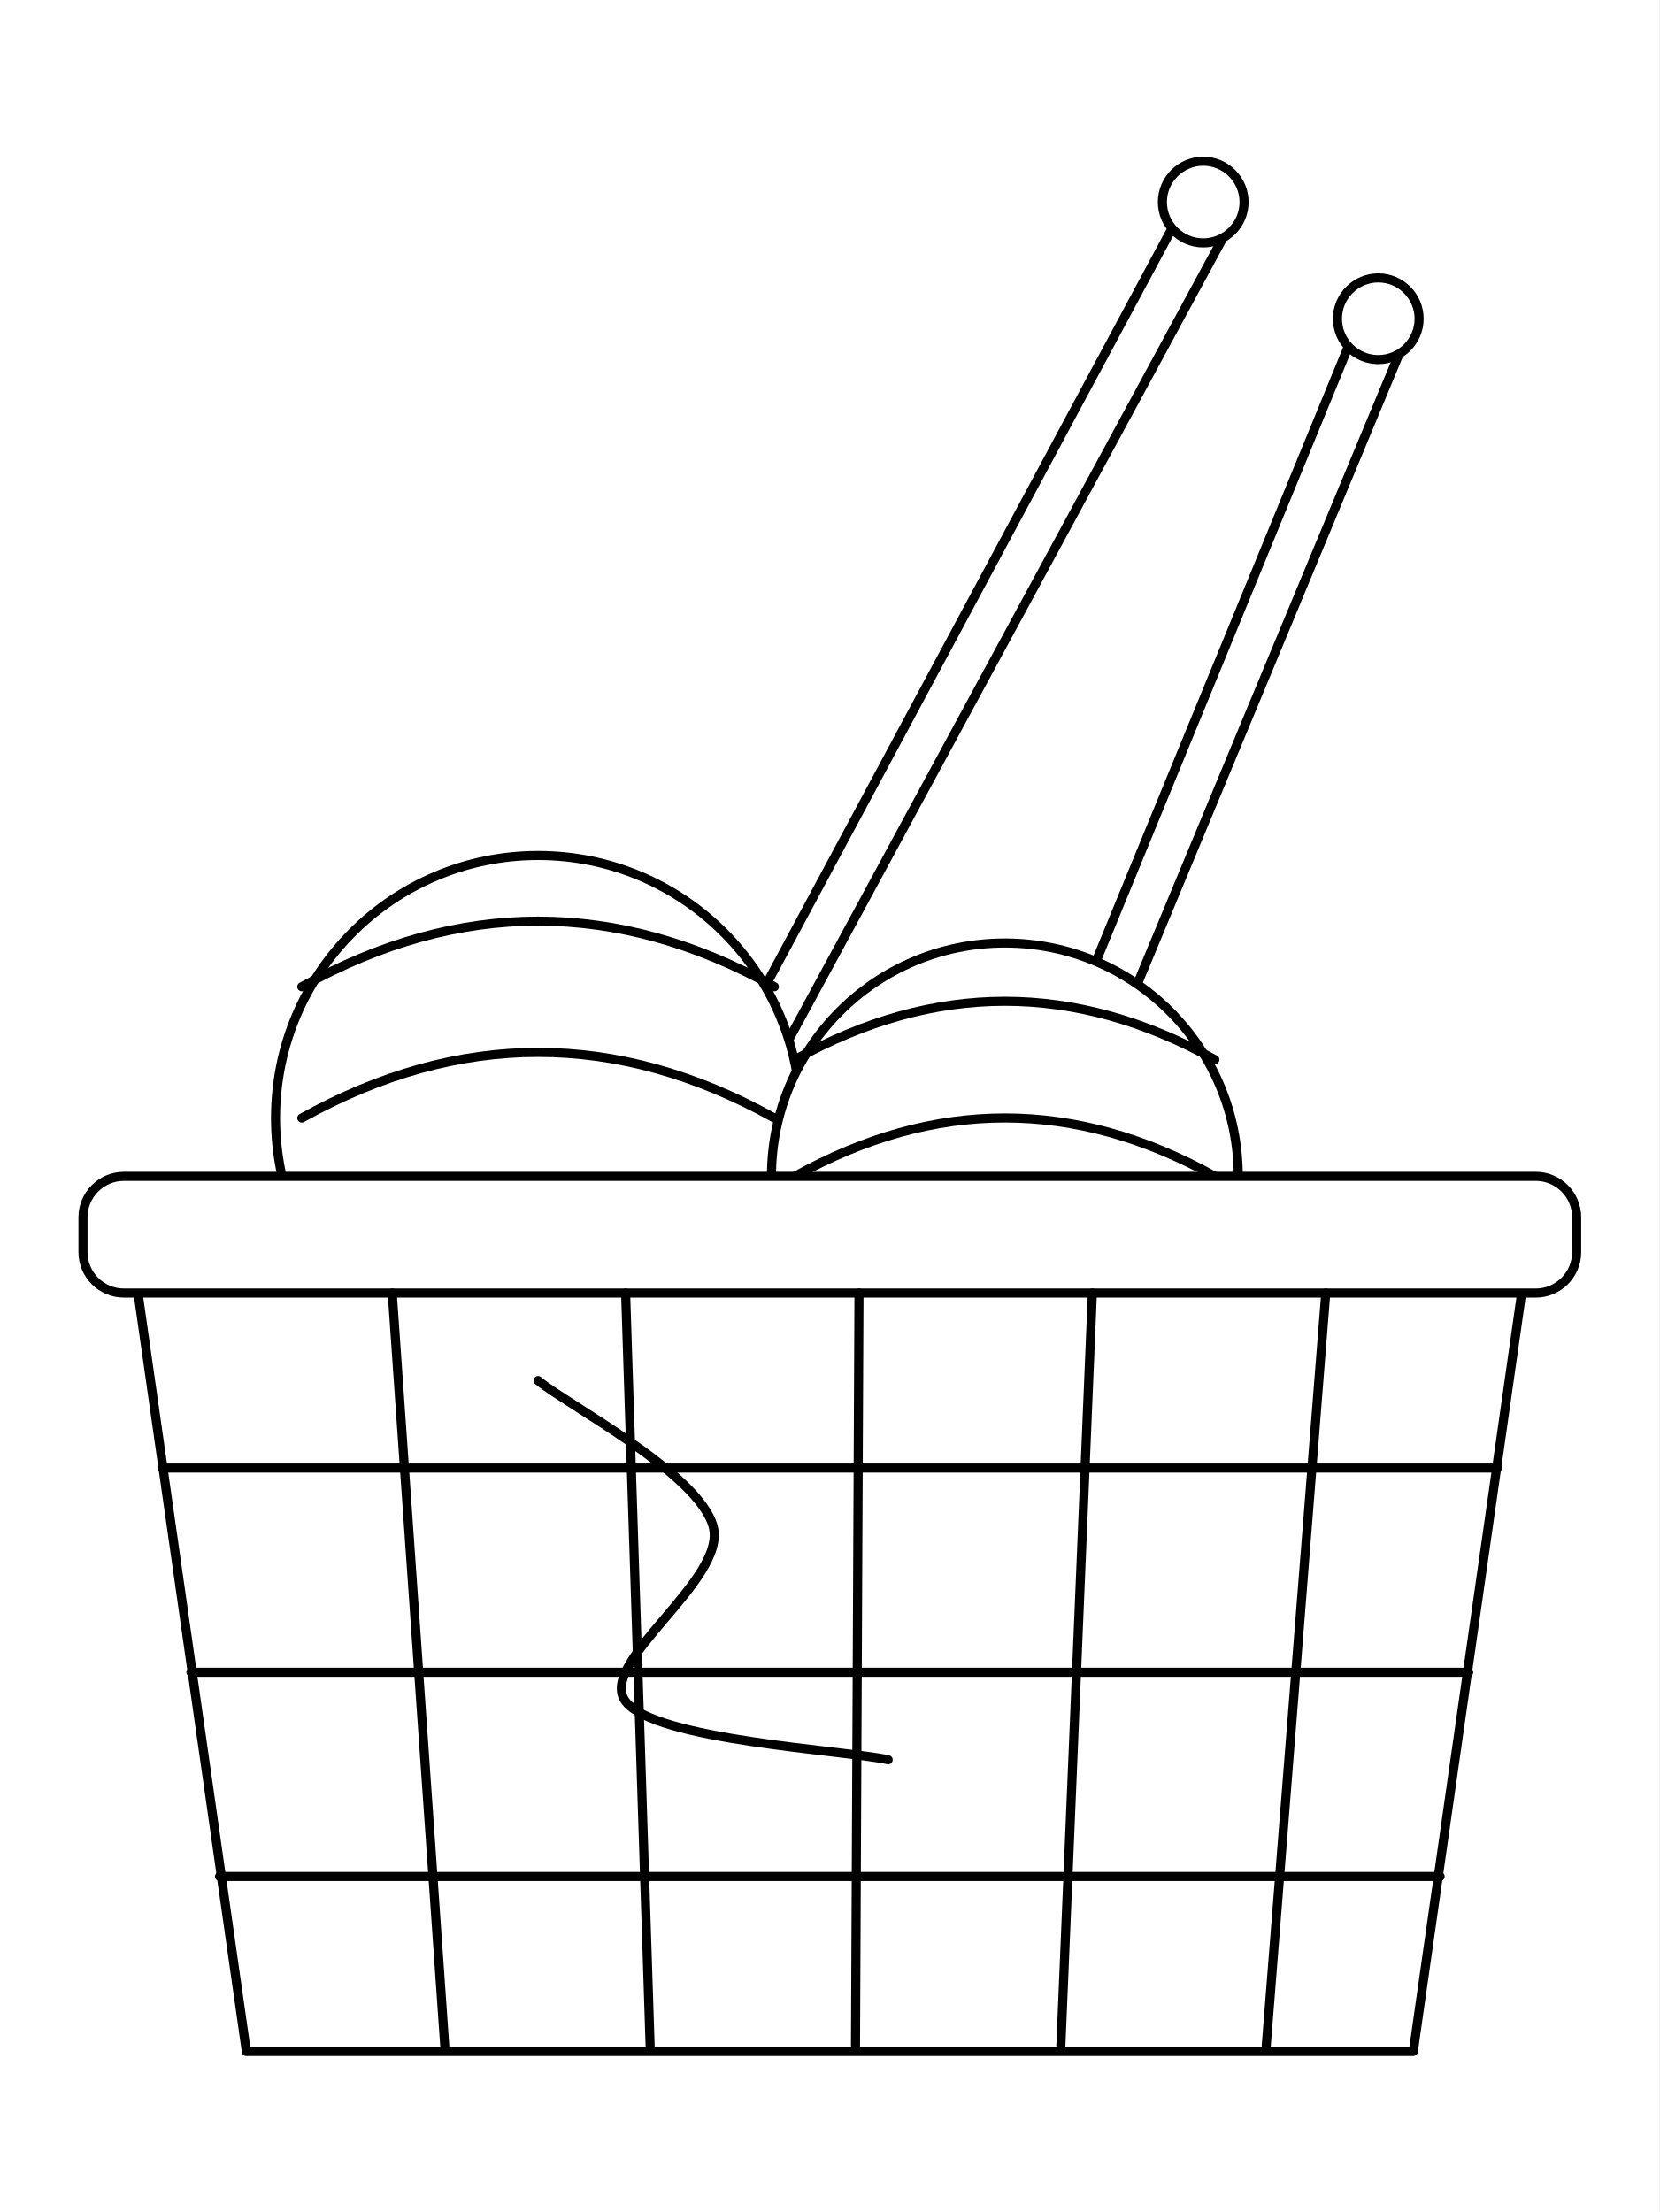
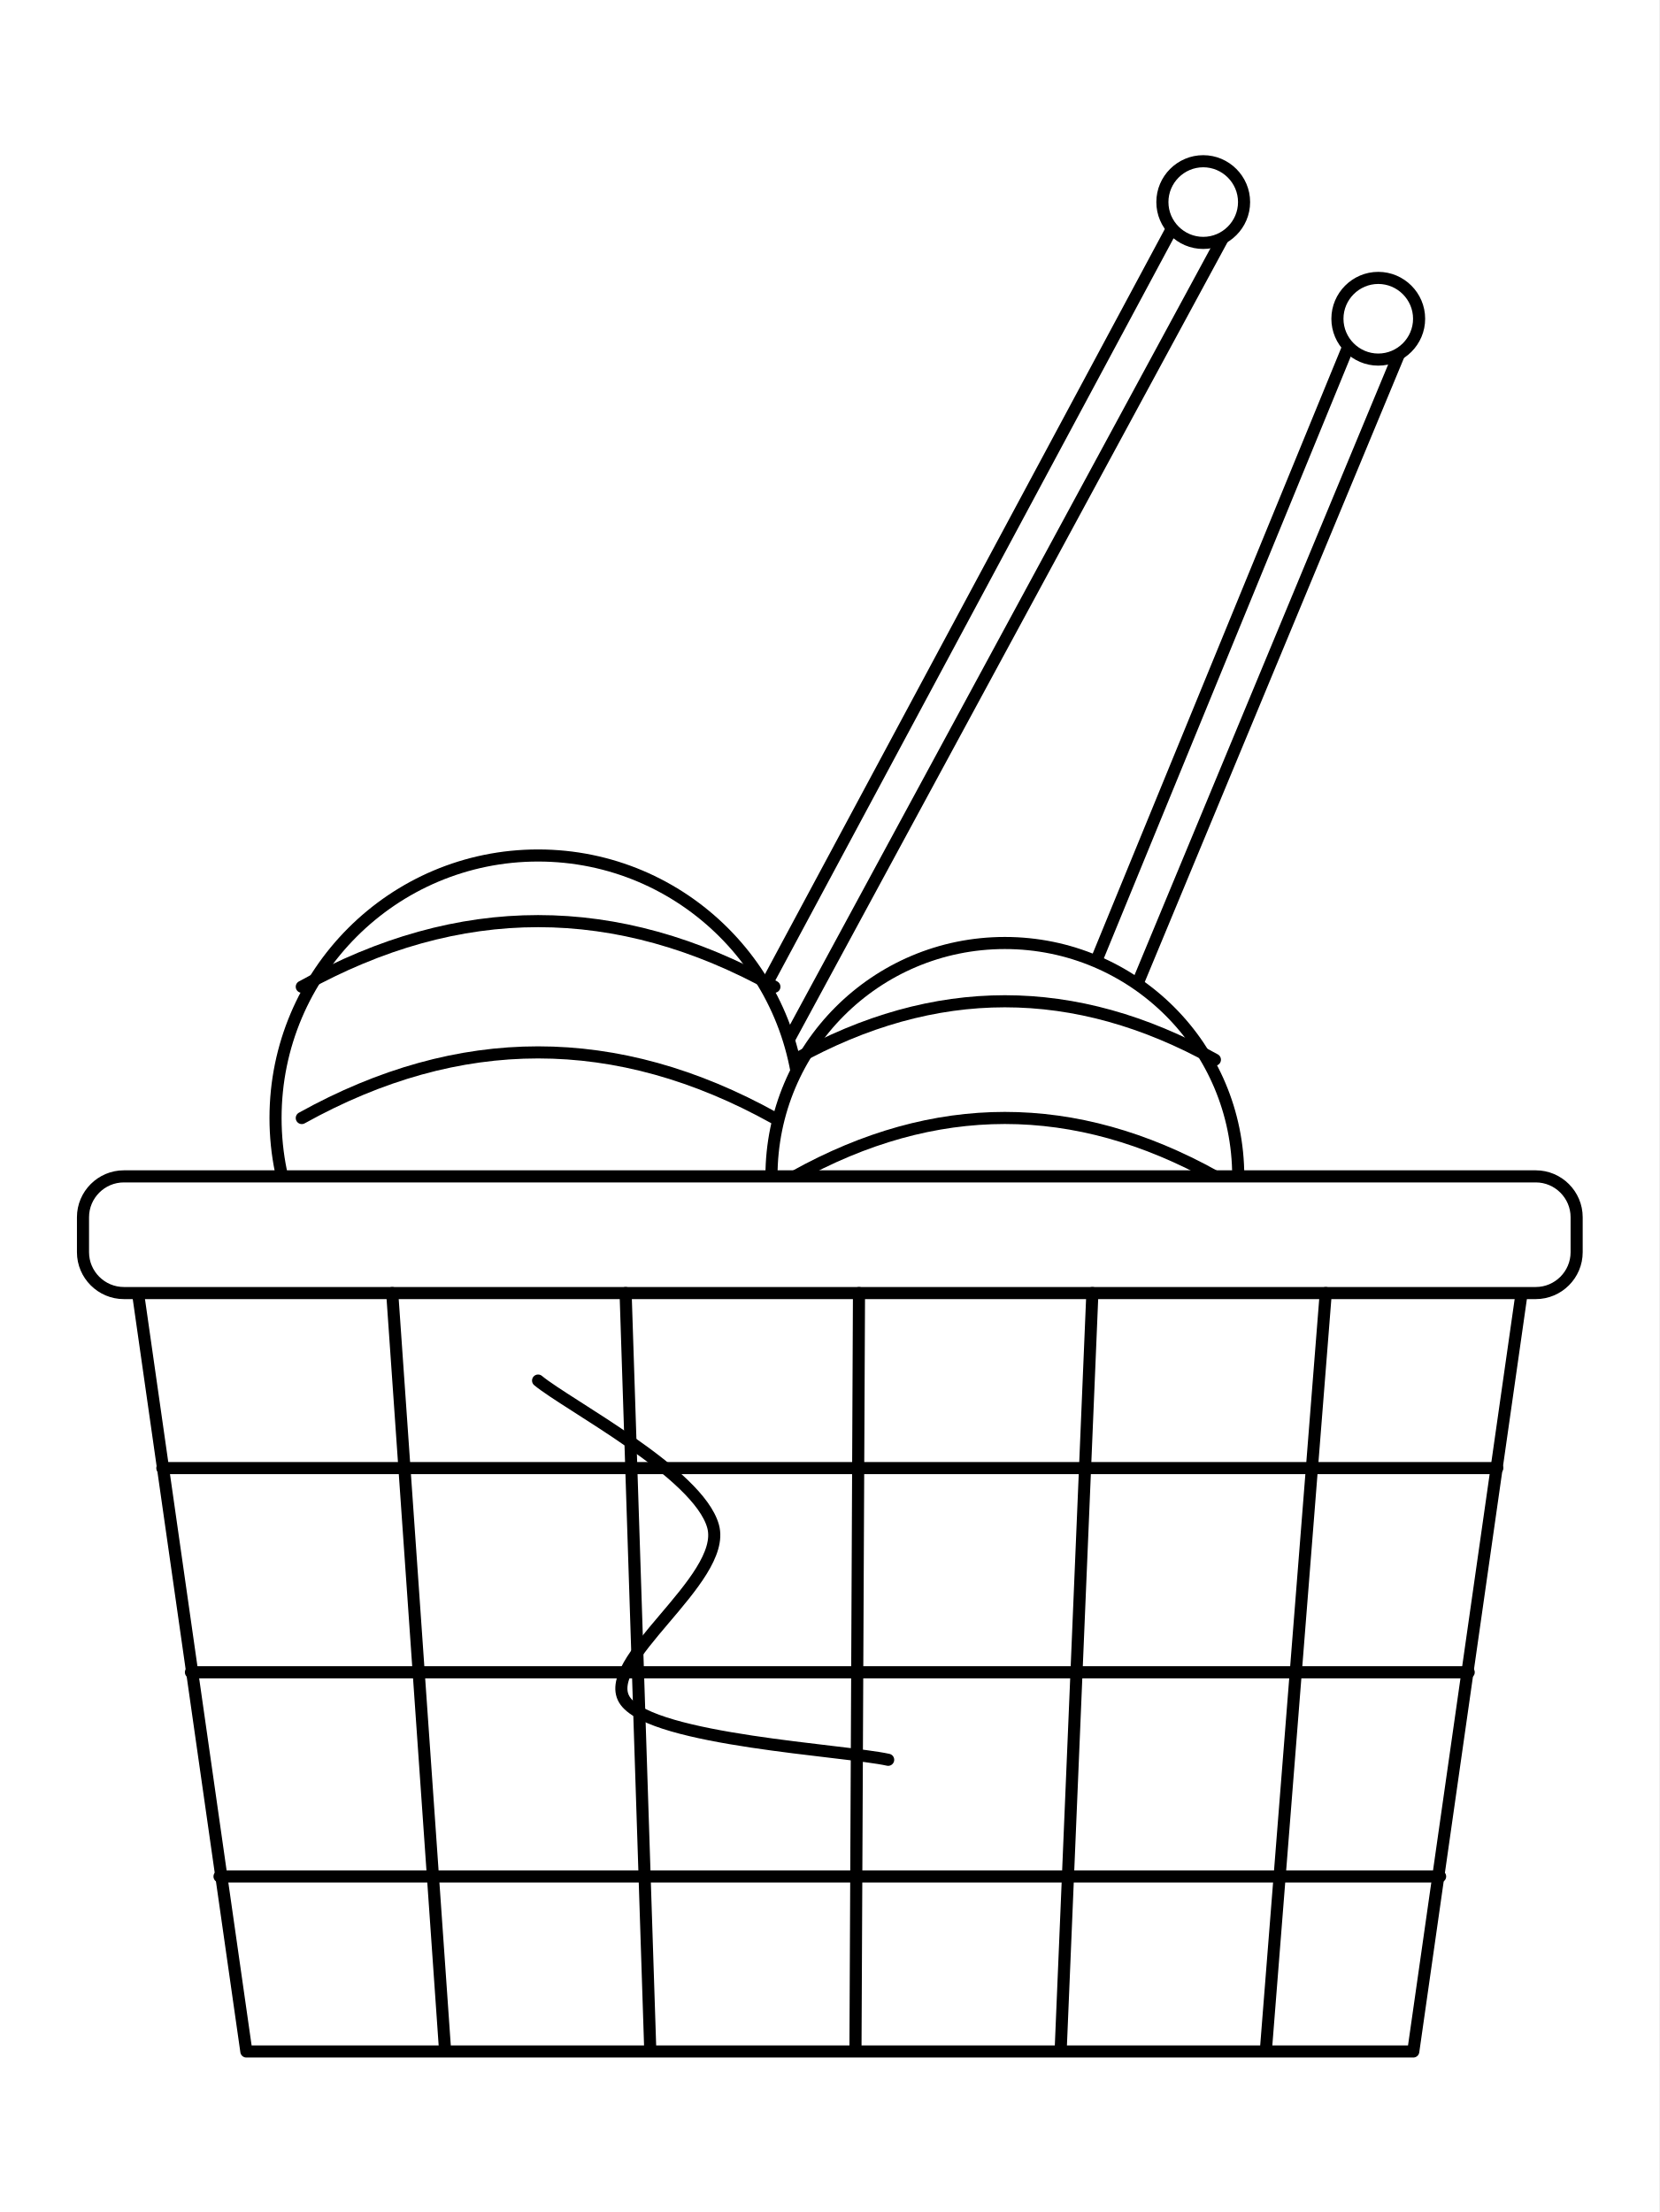
<svg xmlns="http://www.w3.org/2000/svg" version="1.1" viewBox="0 0 600 800" width="5.715in" height="7.62in" role="img" aria-label="The Knitting Basket, a picture to color">
  <rect width="600" height="800" fill="#fff" />
-   <g transform="translate(-16.406 -38.75) scale(1.055)" fill="#fff" data-bw="white" stroke="#000" stroke-width="3.111" stroke-linecap="round" stroke-linejoin="round">
+   <g transform="translate(-16.406 -38.75) scale(1.055)" fill="#fff" data-bw="white" stroke="#000" stroke-width="4.148" stroke-linecap="round" stroke-linejoin="round">
    <path d="M420 110 L200 520 L214 526 L436 116 Z" />
    <path d="M442 106 C442 113.7 435.7 120 428 120 C420.3 120 414 113.7 414 106 C414 98.3 420.3 92 428 92 C435.7 92 442 98.3 442 106 Z" />
    <path d="M480 150 L320 540 L334 546 L496 156 Z" />
    <path d="M502 146 C502 153.7 495.7 160 488 160 C480.3 160 474 153.7 474 146 C474 138.3 480.3 132 488 132 C495.7 132 502 138.3 502 146 Z" />
    <path d="M290 420 C290 469.7 249.7 510 200 510 C150.3 510 110 469.7 110 420 C110 370.3 150.3 330 200 330 C249.7 330 290 370.3 290 420 Z" />
    <path fill="none" d="M119 375 C173 345 227 345 281 375" />
    <path fill="none" d="M119 420 C173 390 227 390 281 420" />
    <path fill="none" d="M119 465 C173 435 227 435 281 465" />
    <path d="M440 440 C440 484.2 404.2 520 360 520 C315.8 520 280 484.2 280 440 C280 395.8 315.8 360 360 360 C404.2 360 440 395.8 440 440 Z" />
    <path fill="none" d="M288 400 C336 373.3 384 373.3 432 400" />
    <path fill="none" d="M288 440 C336 413.3 384 413.3 432 440" />
    <path fill="none" d="M288 480 C336 453.3 384 453.3 432 480" />
    <path d="M60 460 L540 460 L500 740 L100 740 Z" />
    <path d="M58 440 L542 440 C549.7 440 556 446.3 556 454 L556 466 C556 473.7 549.7 480 542 480 L58 480 C50.3 480 44 473.7 44 466 L44 454 C44 446.3 50.3 440 58 440 Z" />
-     <path fill="none" stroke-width="3.111" d="M71.2 540 L528.8 540" />
-     <path fill="none" stroke-width="3.111" d="M81 610 L519 610" />
-     <path fill="none" stroke-width="3.111" d="M90.8 680 L509.2 680" />
-     <path fill="none" stroke-width="3.111" d="M150 480 L168 738" />
-     <path fill="none" stroke-width="3.111" d="M230 480 L238.4 738" />
-     <path fill="none" stroke-width="3.111" d="M310 480 L308.8 738" />
-     <path fill="none" stroke-width="3.111" d="M390 480 L379.2 738" />
-     <path fill="none" stroke-width="3.111" d="M470 480 L449.6 738" />
+     <path fill="none" stroke-width="4.148" d="M71.2 540 L528.8 540" />
+     <path fill="none" stroke-width="4.148" d="M81 610 L519 610" />
+     <path fill="none" stroke-width="4.148" d="M90.8 680 L509.2 680" />
+     <path fill="none" stroke-width="4.148" d="M150 480 L168 738" />
+     <path fill="none" stroke-width="4.148" d="M230 480 L238.4 738" />
+     <path fill="none" stroke-width="4.148" d="M310 480 L308.8 738" />
+     <path fill="none" stroke-width="4.148" d="M390 480 L379.2 738" />
+     <path fill="none" stroke-width="4.148" d="M470 480 L449.6 738" />
    <path fill="none" d="M200 510 C210 518.3 255 541.7 260 560 C265 578.3 220 606.7 230 620 C240 633.3 305 636.7 320 640" />
  </g>
</svg>
